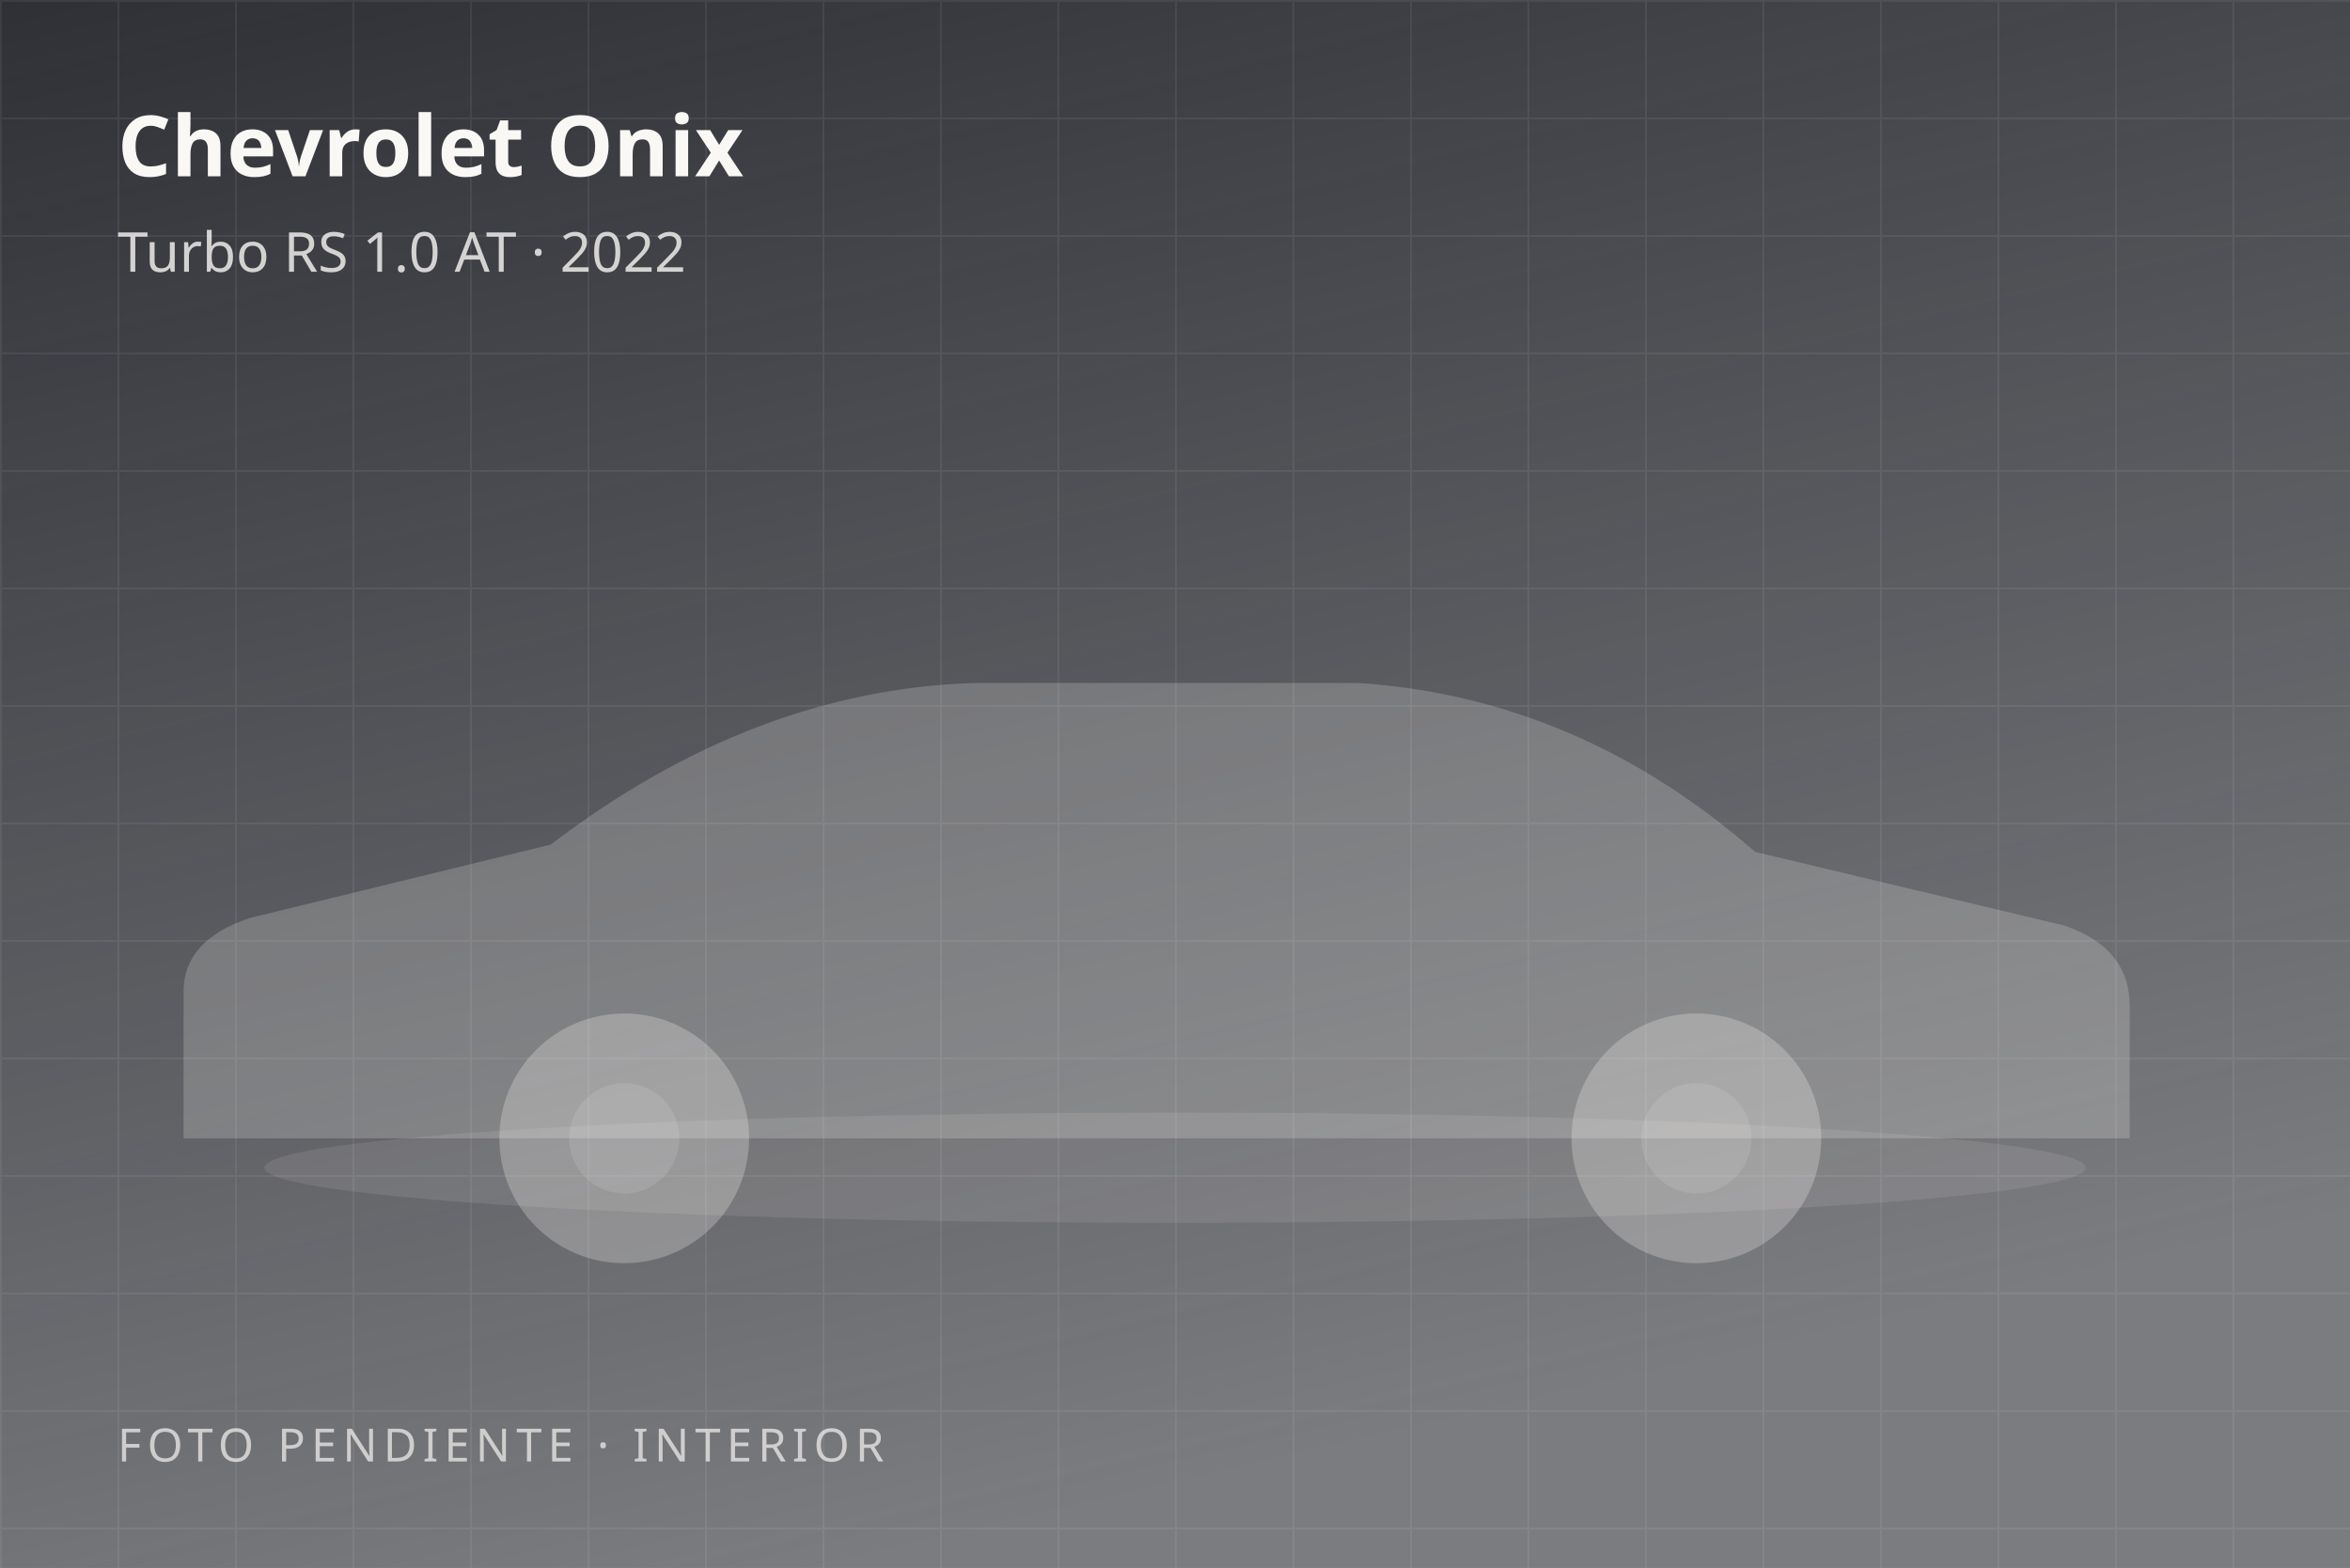
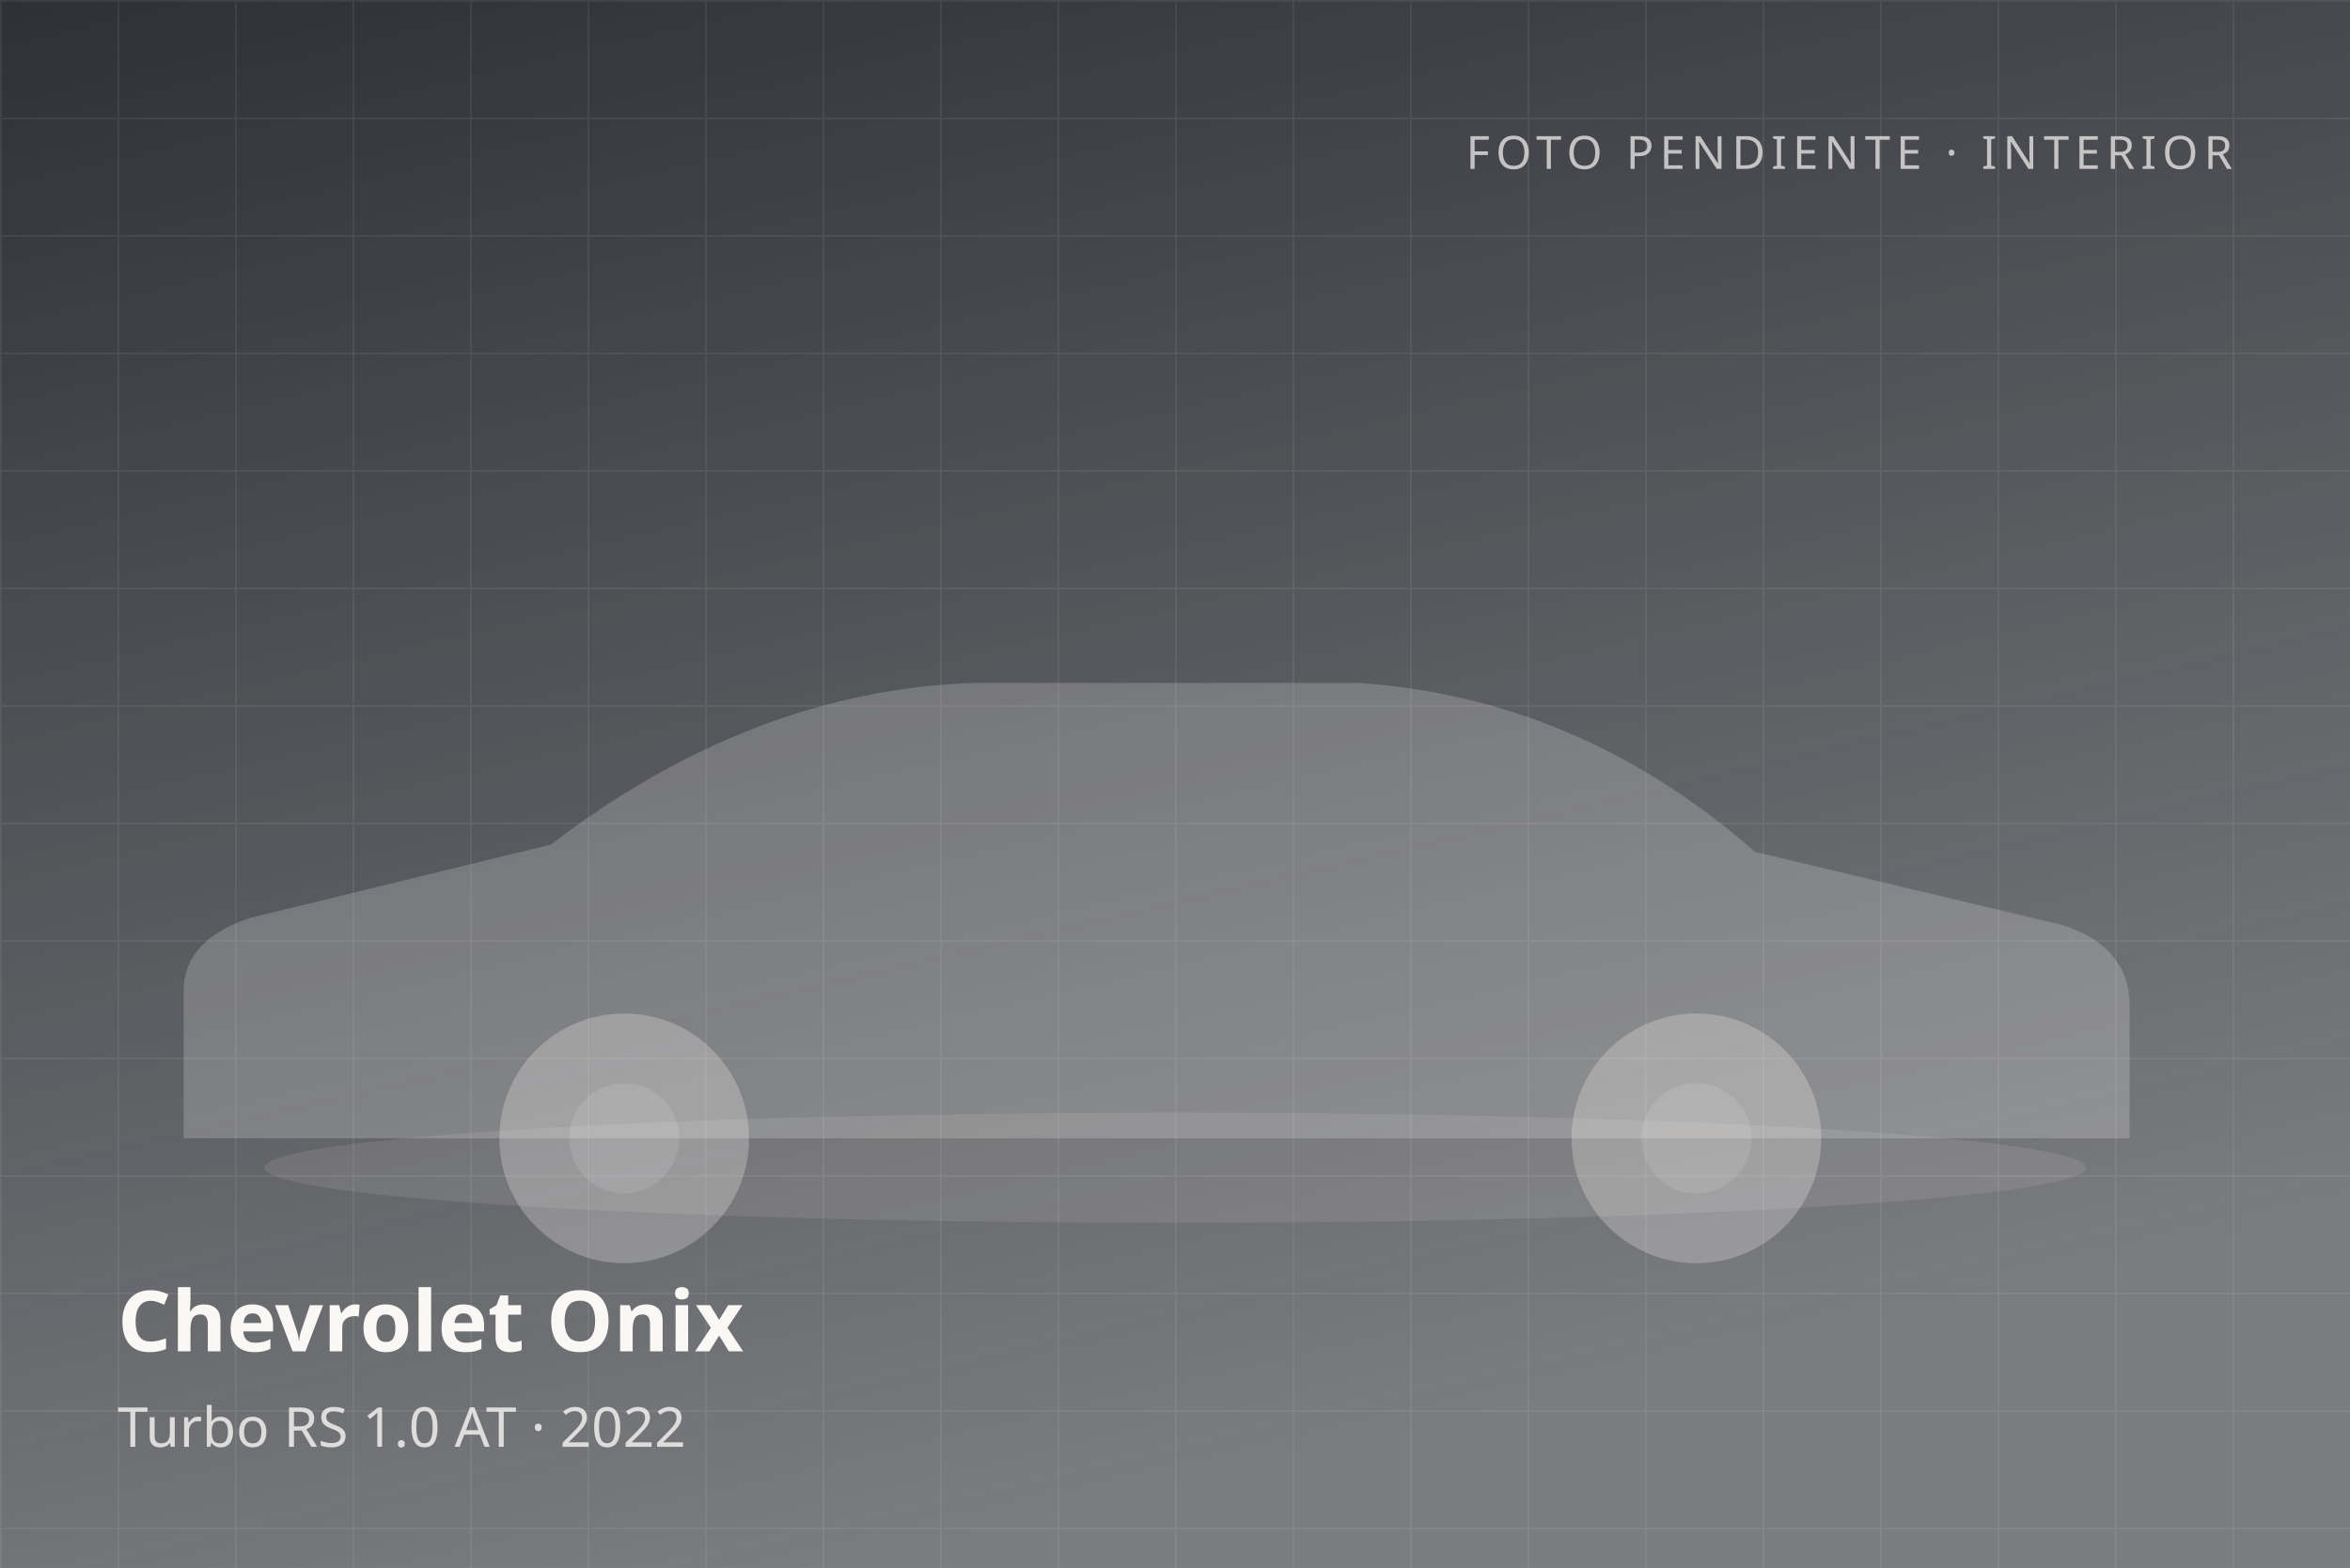
<svg xmlns="http://www.w3.org/2000/svg" viewBox="0 0 640 427" width="640" height="427" role="img" aria-label="Imagen de referencia pendiente de Chevrolet Onix">
  <defs>
    <linearGradient id="fondo" x1="0" y1="0" x2="0.35" y2="1">
      <stop offset="0%" stop-color="#23252b" stop-opacity="0.95" />
      <stop offset="100%" stop-color="#23252b" stop-opacity="0.6" />
    </linearGradient>
    <pattern id="rejilla" width="32" height="32" patternUnits="userSpaceOnUse">
      <path d="M32 0 L0 0 0 32" fill="none" stroke="#faf8f5" stroke-opacity="0.07" stroke-width="1" />
    </pattern>
  </defs>
  <rect width="640" height="427" fill="url(#fondo)" />
  <rect width="640" height="427" fill="url(#rejilla)" />
  <g transform="translate(0,60)">
    <ellipse cx="320" cy="258" rx="248" ry="15" fill="#faf8f5" opacity="0.10" />
    <path d="M50 250 L50 210 Q50 196 68 190 L150 170 Q205 128 265 126 L370 126 Q430 130 478 172 L562 192 Q580 198 580 214 L580 250 Z" fill="#faf8f5" opacity="0.20" />
    <circle cx="170" cy="250" r="34" fill="#faf8f5" opacity="0.26" />
    <circle cx="170" cy="250" r="15" fill="#faf8f5" opacity="0.12" />
    <circle cx="462" cy="250" r="34" fill="#faf8f5" opacity="0.26" />
    <circle cx="462" cy="250" r="15" fill="#faf8f5" opacity="0.12" />
  </g>
-   <text x="32" y="48" font-family="system-ui, sans-serif" font-size="23" font-weight="700" fill="#faf8f5">Chevrolet Onix</text>
-   <text x="32" y="74" font-family="system-ui, sans-serif" font-size="15" fill="#faf8f5" opacity="0.8">Turbo RS 1.0 AT · 2022</text>
-   <text x="32" y="398" font-family="system-ui, sans-serif" font-size="12.5" letter-spacing="1.6" fill="#faf8f5" opacity="0.68">FOTO PENDIENTE · INTERIOR</text>
+   <text x="608" y="46" text-anchor="end" font-family="system-ui, sans-serif" font-size="12.5" letter-spacing="1.6" fill="#faf8f5" opacity="0.7">FOTO PENDIENTE · INTERIOR</text>
+   <text x="32" y="368" font-family="system-ui, sans-serif" font-size="23" font-weight="700" fill="#faf8f5">Chevrolet Onix</text>
+   <text x="32" y="394" font-family="system-ui, sans-serif" font-size="15" fill="#faf8f5" opacity="0.8">Turbo RS 1.0 AT · 2022</text>
</svg>
